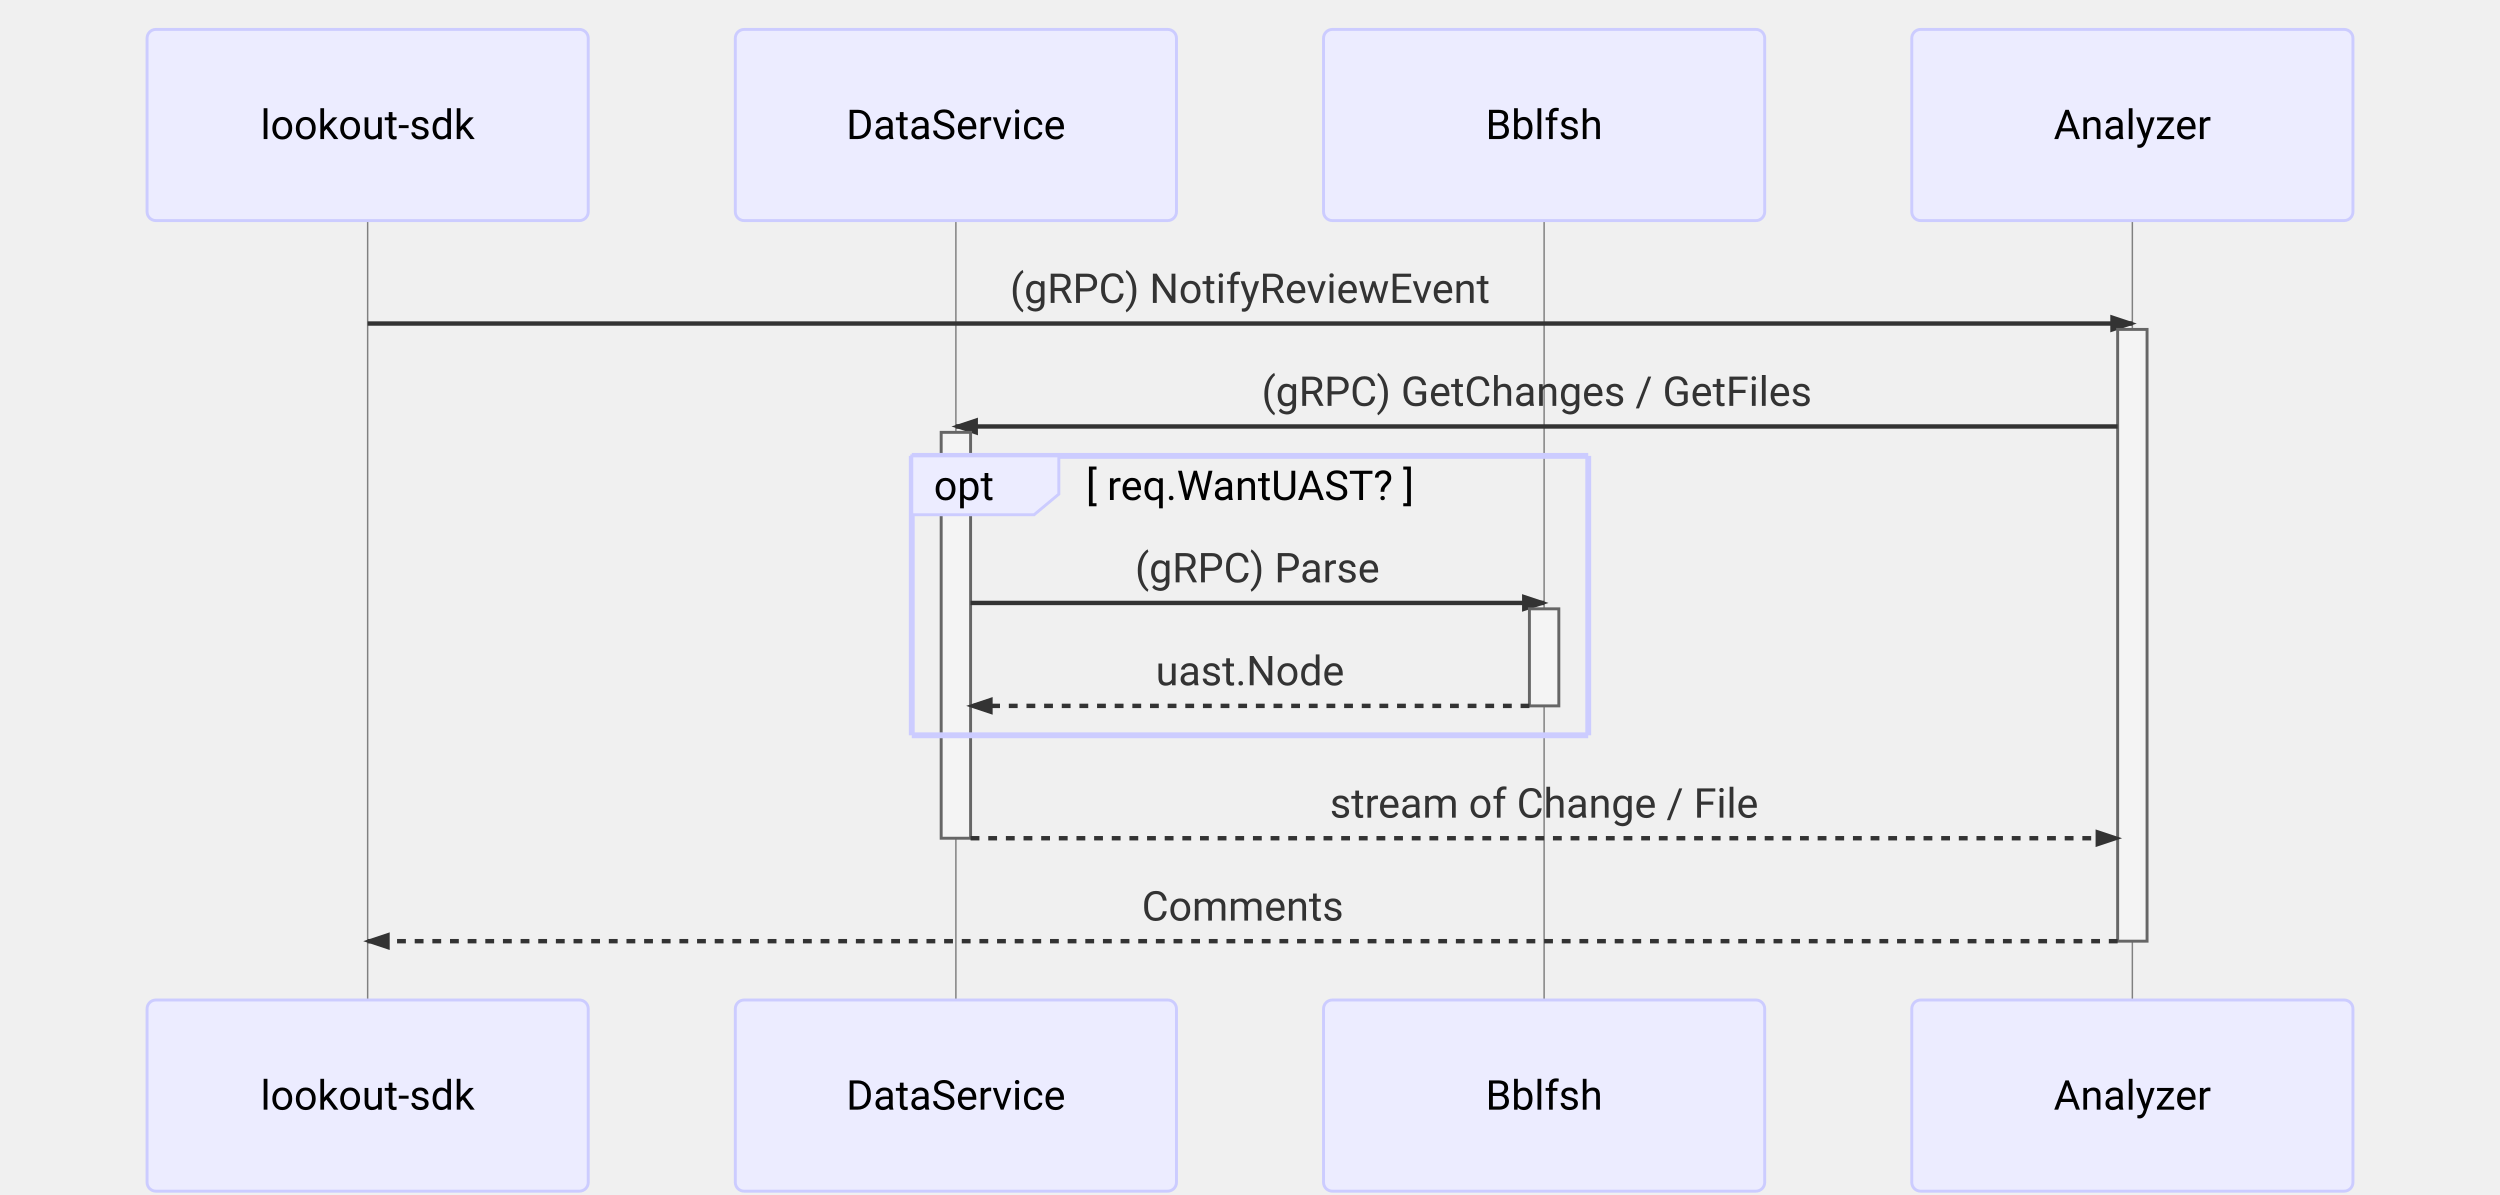
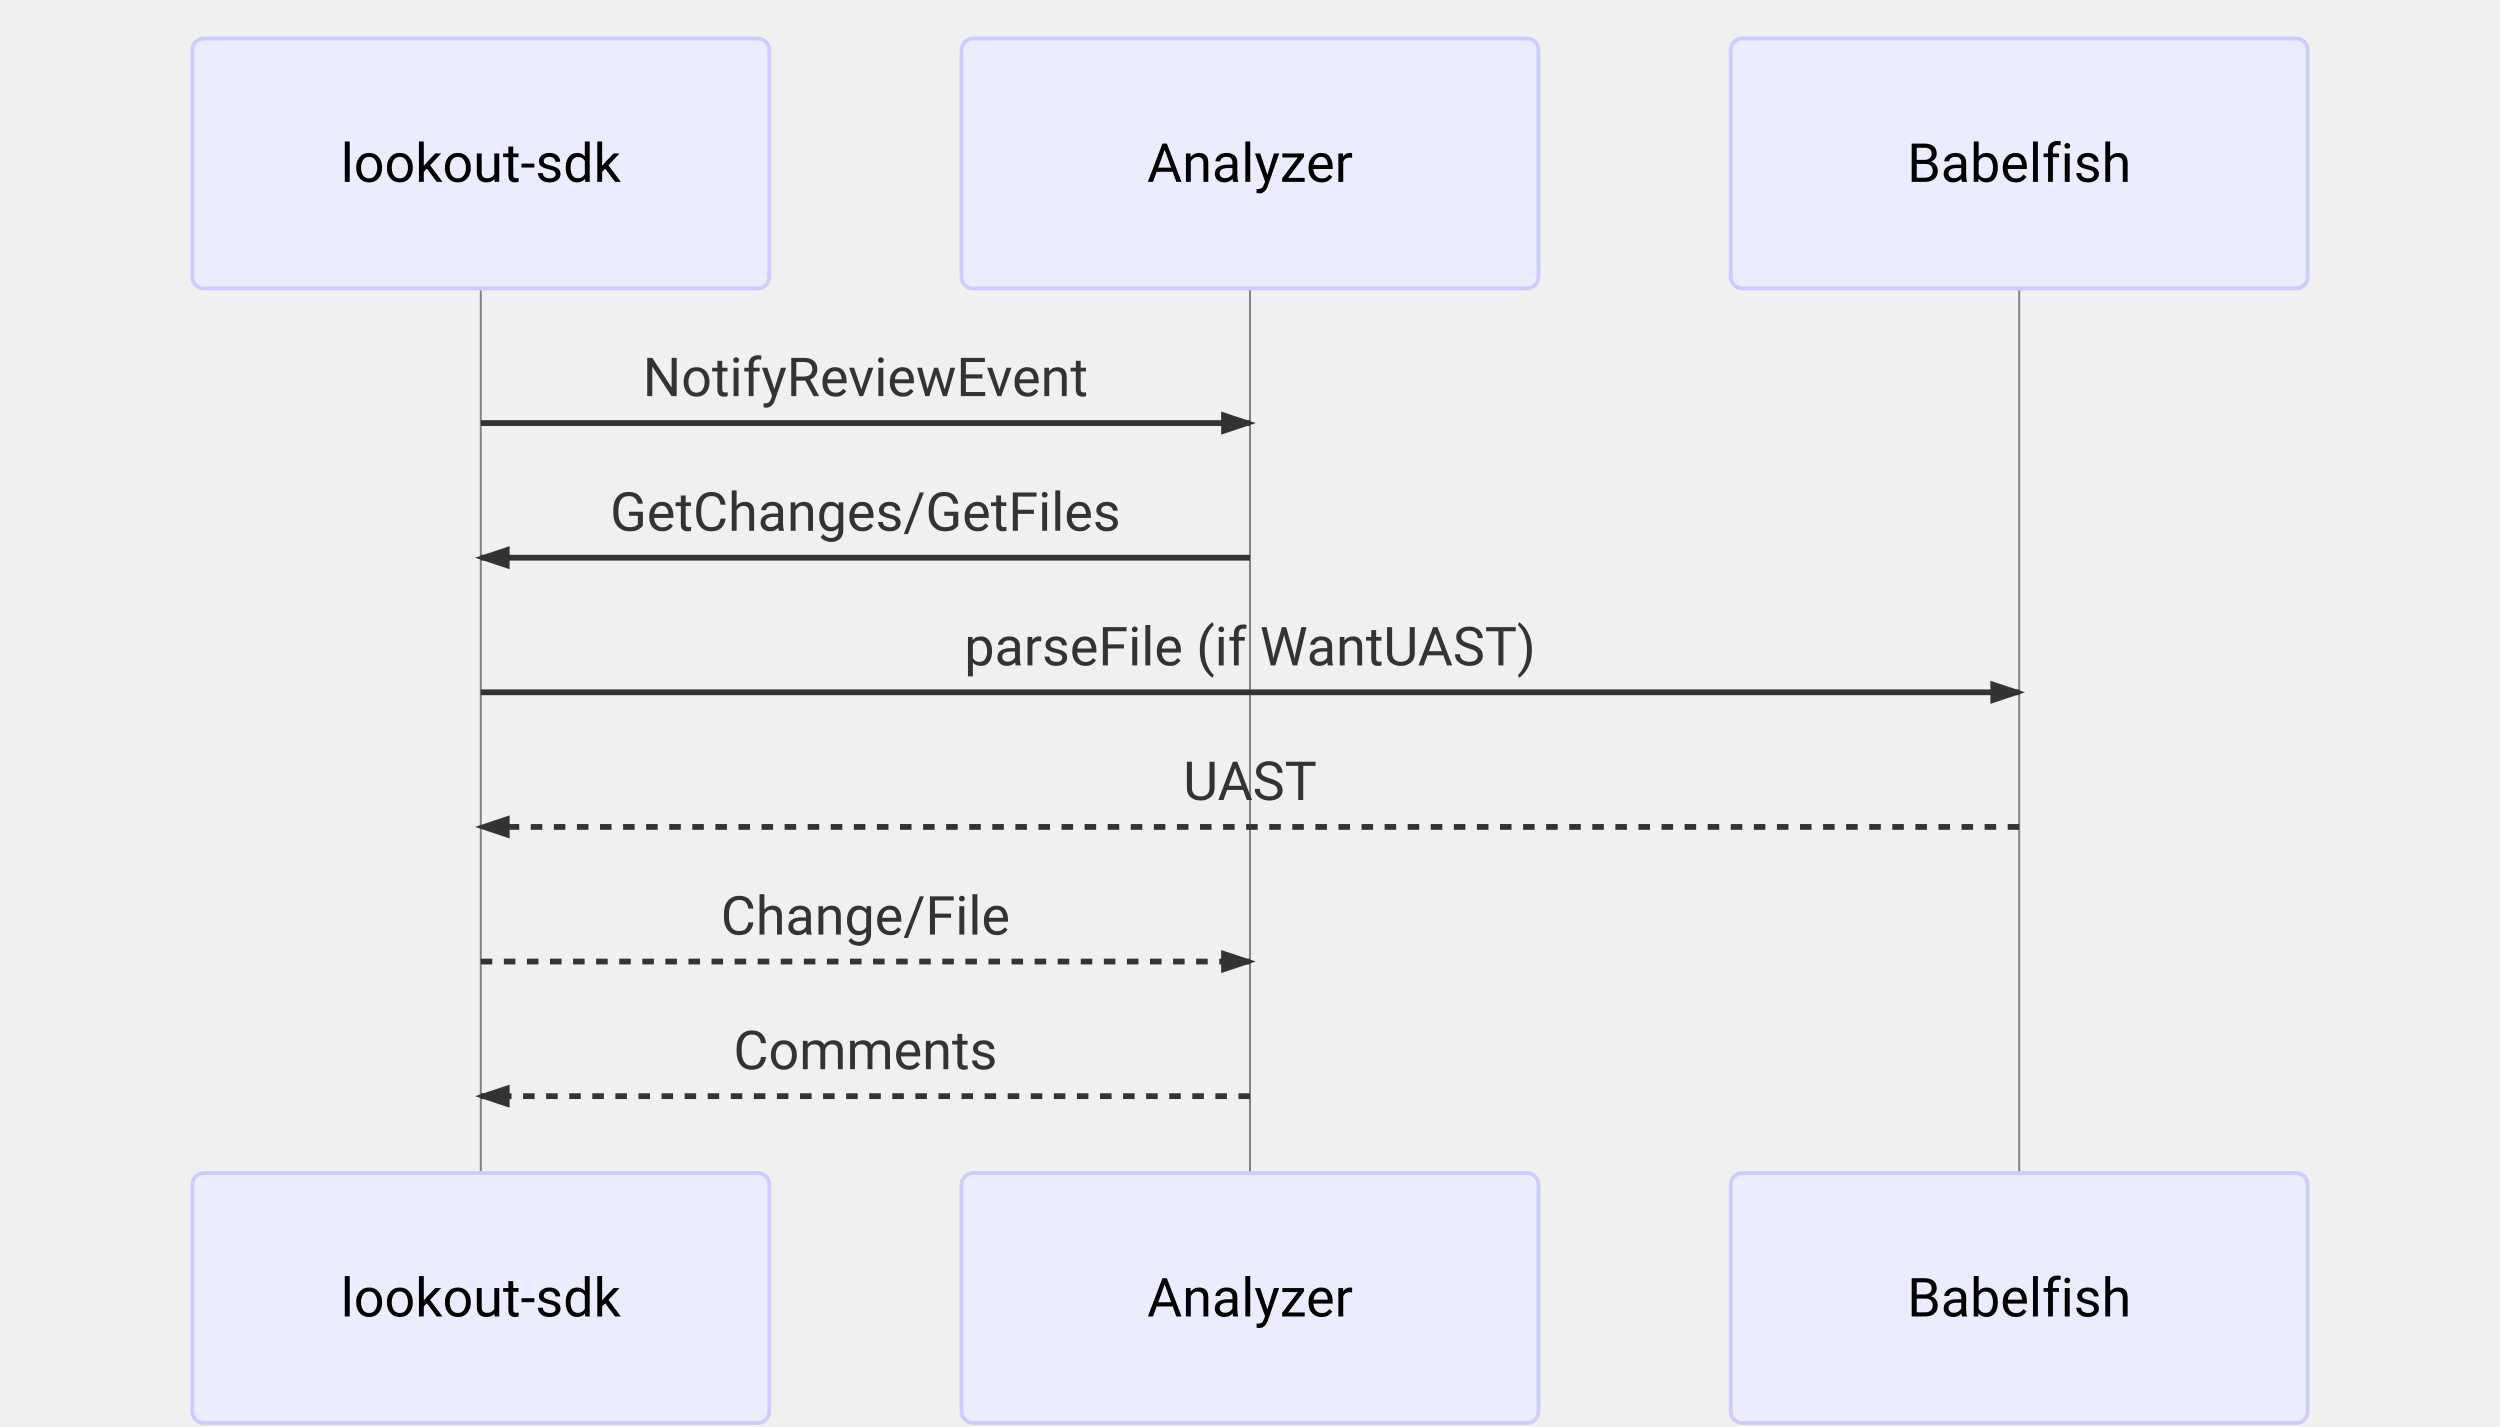
- <svg xmlns="http://www.w3.org/2000/svg" id="mermaid-1544019116084" width="100%" height="100%" style="max-width:850px;" viewBox="-50 -10 850 406">
+ <svg xmlns="http://www.w3.org/2000/svg" id="mermaid-1545257244450" width="100%" height="100%" style="max-width:650px;" viewBox="-50 -10 650 371">
  <style>


- #mermaid-1544019116084 .label {
+ #mermaid-1545257244450 .label {
  font-family: 'trebuchet ms', verdana, arial;
  color: #333; }

- #mermaid-1544019116084 .node rect,
- #mermaid-1544019116084 .node circle,
- #mermaid-1544019116084 .node ellipse,
- #mermaid-1544019116084 .node polygon {
+ #mermaid-1545257244450 .node rect,
+ #mermaid-1545257244450 .node circle,
+ #mermaid-1545257244450 .node ellipse,
+ #mermaid-1545257244450 .node polygon {
  fill: #ECECFF;
  stroke: #9370DB;
  stroke-width: 1px; }

- #mermaid-1544019116084 .node.clickable {
+ #mermaid-1545257244450 .node.clickable {
  cursor: pointer; }

- #mermaid-1544019116084 .arrowheadPath {
+ #mermaid-1545257244450 .arrowheadPath {
  fill: #333333; }

- #mermaid-1544019116084 .edgePath .path {
+ #mermaid-1545257244450 .edgePath .path {
  stroke: #333333;
  stroke-width: 1.5px; }

- #mermaid-1544019116084 .edgeLabel {
+ #mermaid-1545257244450 .edgeLabel {
  background-color: #e8e8e8; }

- #mermaid-1544019116084 .cluster rect {
+ #mermaid-1545257244450 .cluster rect {
  fill: #ffffde !important;
  stroke: #aaaa33 !important;
  stroke-width: 1px !important; }

- #mermaid-1544019116084 .cluster text {
-   fill: #333; }
- 
- #mermaid-1544019116084 div.mermaidTooltip {
+ #mermaid-1545257244450 .cluster text {
+   fill: #333; }
+ 
+ #mermaid-1545257244450 div.mermaidTooltip {
  position: absolute;
  text-align: center;
  max-width: 200px;
  padding: 2px;
  font-family: 'trebuchet ms', verdana, arial;
  font-size: 12px;
  background: #ffffde;
  border: 1px solid #aaaa33;
  border-radius: 2px;
  pointer-events: none;
  z-index: 100; }

- #mermaid-1544019116084 .actor {
+ #mermaid-1545257244450 .actor {
  stroke: #CCCCFF;
  fill: #ECECFF; }

- #mermaid-1544019116084 text.actor {
+ #mermaid-1545257244450 text.actor {
  fill: black;
  stroke: none; }

- #mermaid-1544019116084 .actor-line {
+ #mermaid-1545257244450 .actor-line {
  stroke: grey; }

- #mermaid-1544019116084 .messageLine0 {
+ #mermaid-1545257244450 .messageLine0 {
  stroke-width: 1.5;
  stroke-dasharray: '2 2';
  marker-end: 'url(#arrowhead)';
  stroke: #333; }

- #mermaid-1544019116084 .messageLine1 {
+ #mermaid-1545257244450 .messageLine1 {
  stroke-width: 1.5;
  stroke-dasharray: '2 2';
  stroke: #333; }

- #mermaid-1544019116084 #arrowhead {
-   fill: #333; }
- 
- #mermaid-1544019116084 #crosshead path {
+ #mermaid-1545257244450 #arrowhead {
+   fill: #333; }
+ 
+ #mermaid-1545257244450 #crosshead path {
  fill: #333 !important;
  stroke: #333 !important; }

- #mermaid-1544019116084 .messageText {
+ #mermaid-1545257244450 .messageText {
  fill: #333;
  stroke: none; }

- #mermaid-1544019116084 .labelBox {
+ #mermaid-1545257244450 .labelBox {
  stroke: #CCCCFF;
  fill: #ECECFF; }

- #mermaid-1544019116084 .labelText {
+ #mermaid-1545257244450 .labelText {
  fill: black;
  stroke: none; }

- #mermaid-1544019116084 .loopText {
+ #mermaid-1545257244450 .loopText {
  fill: black;
  stroke: none; }

- #mermaid-1544019116084 .loopLine {
+ #mermaid-1545257244450 .loopLine {
  stroke-width: 2;
  stroke-dasharray: '2 2';
  marker-end: 'url(#arrowhead)';
  stroke: #CCCCFF; }

- #mermaid-1544019116084 .note {
+ #mermaid-1545257244450 .note {
  stroke: #aaaa33;
  fill: #fff5ad; }

- #mermaid-1544019116084 .noteText {
+ #mermaid-1545257244450 .noteText {
  fill: black;
  stroke: none;
  font-family: 'trebuchet ms', verdana, arial;
  font-size: 14px; }


- #mermaid-1544019116084 .section {
+ #mermaid-1545257244450 .section {
  stroke: none;
  opacity: 0.2; }

- #mermaid-1544019116084 .section0 {
+ #mermaid-1545257244450 .section0 {
  fill: rgba(102, 102, 255, 0.49); }

- #mermaid-1544019116084 .section2 {
+ #mermaid-1545257244450 .section2 {
  fill: #fff400; }

- #mermaid-1544019116084 .section1,
- #mermaid-1544019116084 .section3 {
+ #mermaid-1545257244450 .section1,
+ #mermaid-1545257244450 .section3 {
  fill: white;
  opacity: 0.2; }

- #mermaid-1544019116084 .sectionTitle0 {
-   fill: #333; }
- 
- #mermaid-1544019116084 .sectionTitle1 {
-   fill: #333; }
- 
- #mermaid-1544019116084 .sectionTitle2 {
-   fill: #333; }
- 
- #mermaid-1544019116084 .sectionTitle3 {
-   fill: #333; }
- 
- #mermaid-1544019116084 .sectionTitle {
+ #mermaid-1545257244450 .sectionTitle0 {
+   fill: #333; }
+ 
+ #mermaid-1545257244450 .sectionTitle1 {
+   fill: #333; }
+ 
+ #mermaid-1545257244450 .sectionTitle2 {
+   fill: #333; }
+ 
+ #mermaid-1545257244450 .sectionTitle3 {
+   fill: #333; }
+ 
+ #mermaid-1545257244450 .sectionTitle {
  text-anchor: start;
  font-size: 11px;
  text-height: 14px; }


- #mermaid-1544019116084 .grid .tick {
+ #mermaid-1545257244450 .grid .tick {
  stroke: lightgrey;
  opacity: 0.3;
  shape-rendering: crispEdges; }

- #mermaid-1544019116084 .grid path {
+ #mermaid-1545257244450 .grid path {
  stroke-width: 0; }


- #mermaid-1544019116084 .today {
+ #mermaid-1545257244450 .today {
  fill: none;
  stroke: red;
  stroke-width: 2px; }



- #mermaid-1544019116084 .task {
+ #mermaid-1545257244450 .task {
  stroke-width: 2; }

- #mermaid-1544019116084 .taskText {
+ #mermaid-1545257244450 .taskText {
  text-anchor: middle;
  font-size: 11px; }

- #mermaid-1544019116084 .taskTextOutsideRight {
+ #mermaid-1545257244450 .taskTextOutsideRight {
  fill: black;
  text-anchor: start;
  font-size: 11px; }

- #mermaid-1544019116084 .taskTextOutsideLeft {
+ #mermaid-1545257244450 .taskTextOutsideLeft {
  fill: black;
  text-anchor: end;
  font-size: 11px; }


- #mermaid-1544019116084 .taskText0,
- #mermaid-1544019116084 .taskText1,
- #mermaid-1544019116084 .taskText2,
- #mermaid-1544019116084 .taskText3 {
+ #mermaid-1545257244450 .taskText0,
+ #mermaid-1545257244450 .taskText1,
+ #mermaid-1545257244450 .taskText2,
+ #mermaid-1545257244450 .taskText3 {
  fill: white; }

- #mermaid-1544019116084 .task0,
- #mermaid-1544019116084 .task1,
- #mermaid-1544019116084 .task2,
- #mermaid-1544019116084 .task3 {
+ #mermaid-1545257244450 .task0,
+ #mermaid-1545257244450 .task1,
+ #mermaid-1545257244450 .task2,
+ #mermaid-1545257244450 .task3 {
  fill: #8a90dd;
  stroke: #534fbc; }

- #mermaid-1544019116084 .taskTextOutside0,
- #mermaid-1544019116084 .taskTextOutside2 {
+ #mermaid-1545257244450 .taskTextOutside0,
+ #mermaid-1545257244450 .taskTextOutside2 {
  fill: black; }

- #mermaid-1544019116084 .taskTextOutside1,
- #mermaid-1544019116084 .taskTextOutside3 {
+ #mermaid-1545257244450 .taskTextOutside1,
+ #mermaid-1545257244450 .taskTextOutside3 {
  fill: black; }


- #mermaid-1544019116084 .active0,
- #mermaid-1544019116084 .active1,
- #mermaid-1544019116084 .active2,
- #mermaid-1544019116084 .active3 {
+ #mermaid-1545257244450 .active0,
+ #mermaid-1545257244450 .active1,
+ #mermaid-1545257244450 .active2,
+ #mermaid-1545257244450 .active3 {
  fill: #bfc7ff;
  stroke: #534fbc; }

- #mermaid-1544019116084 .activeText0,
- #mermaid-1544019116084 .activeText1,
- #mermaid-1544019116084 .activeText2,
- #mermaid-1544019116084 .activeText3 {
+ #mermaid-1545257244450 .activeText0,
+ #mermaid-1545257244450 .activeText1,
+ #mermaid-1545257244450 .activeText2,
+ #mermaid-1545257244450 .activeText3 {
  fill: black !important; }


- #mermaid-1544019116084 .done0,
- #mermaid-1544019116084 .done1,
- #mermaid-1544019116084 .done2,
- #mermaid-1544019116084 .done3 {
+ #mermaid-1545257244450 .done0,
+ #mermaid-1545257244450 .done1,
+ #mermaid-1545257244450 .done2,
+ #mermaid-1545257244450 .done3 {
  stroke: grey;
  fill: lightgrey;
  stroke-width: 2; }

- #mermaid-1544019116084 .doneText0,
- #mermaid-1544019116084 .doneText1,
- #mermaid-1544019116084 .doneText2,
- #mermaid-1544019116084 .doneText3 {
+ #mermaid-1545257244450 .doneText0,
+ #mermaid-1545257244450 .doneText1,
+ #mermaid-1545257244450 .doneText2,
+ #mermaid-1545257244450 .doneText3 {
  fill: black !important; }


- #mermaid-1544019116084 .crit0,
- #mermaid-1544019116084 .crit1,
- #mermaid-1544019116084 .crit2,
- #mermaid-1544019116084 .crit3 {
+ #mermaid-1545257244450 .crit0,
+ #mermaid-1545257244450 .crit1,
+ #mermaid-1545257244450 .crit2,
+ #mermaid-1545257244450 .crit3 {
  stroke: #ff8888;
  fill: red;
  stroke-width: 2; }

- #mermaid-1544019116084 .activeCrit0,
- #mermaid-1544019116084 .activeCrit1,
- #mermaid-1544019116084 .activeCrit2,
- #mermaid-1544019116084 .activeCrit3 {
+ #mermaid-1545257244450 .activeCrit0,
+ #mermaid-1545257244450 .activeCrit1,
+ #mermaid-1545257244450 .activeCrit2,
+ #mermaid-1545257244450 .activeCrit3 {
  stroke: #ff8888;
  fill: #bfc7ff;
  stroke-width: 2; }

- #mermaid-1544019116084 .doneCrit0,
- #mermaid-1544019116084 .doneCrit1,
- #mermaid-1544019116084 .doneCrit2,
- #mermaid-1544019116084 .doneCrit3 {
+ #mermaid-1545257244450 .doneCrit0,
+ #mermaid-1545257244450 .doneCrit1,
+ #mermaid-1545257244450 .doneCrit2,
+ #mermaid-1545257244450 .doneCrit3 {
  stroke: #ff8888;
  fill: lightgrey;
  stroke-width: 2;
  cursor: pointer;
  shape-rendering: crispEdges; }

- #mermaid-1544019116084 .doneCritText0,
- #mermaid-1544019116084 .doneCritText1,
- #mermaid-1544019116084 .doneCritText2,
- #mermaid-1544019116084 .doneCritText3 {
+ #mermaid-1545257244450 .doneCritText0,
+ #mermaid-1545257244450 .doneCritText1,
+ #mermaid-1545257244450 .doneCritText2,
+ #mermaid-1545257244450 .doneCritText3 {
  fill: black !important; }

- #mermaid-1544019116084 .activeCritText0,
- #mermaid-1544019116084 .activeCritText1,
- #mermaid-1544019116084 .activeCritText2,
- #mermaid-1544019116084 .activeCritText3 {
+ #mermaid-1545257244450 .activeCritText0,
+ #mermaid-1545257244450 .activeCritText1,
+ #mermaid-1545257244450 .activeCritText2,
+ #mermaid-1545257244450 .activeCritText3 {
  fill: black !important; }

- #mermaid-1544019116084 .titleText {
+ #mermaid-1545257244450 .titleText {
  text-anchor: middle;
  font-size: 18px;
  fill: black; }

- #mermaid-1544019116084 g.classGroup text {
+ #mermaid-1545257244450 g.classGroup text {
  fill: #9370DB;
  stroke: none;
  font-family: 'trebuchet ms', verdana, arial;
  font-size: 10px; }

- #mermaid-1544019116084 g.classGroup rect {
+ #mermaid-1545257244450 g.classGroup rect {
  fill: #ECECFF;
  stroke: #9370DB; }

- #mermaid-1544019116084 g.classGroup line {
-   stroke: #9370DB;
-   stroke-width: 1; }
- 
- #mermaid-1544019116084 .classLabel .box {
+ #mermaid-1545257244450 g.classGroup line {
+   stroke: #9370DB;
+   stroke-width: 1; }
+ 
+ #mermaid-1545257244450 .classLabel .box {
  stroke: none;
  stroke-width: 0;
  fill: #ECECFF;
  opacity: 0.5; }

- #mermaid-1544019116084 .classLabel .label {
+ #mermaid-1545257244450 .classLabel .label {
  fill: #9370DB;
  font-size: 10px; }

- #mermaid-1544019116084 .relation {
+ #mermaid-1545257244450 .relation {
  stroke: #9370DB;
  stroke-width: 1;
  fill: none; }

- #mermaid-1544019116084 #compositionStart {
-   fill: #9370DB;
-   stroke: #9370DB;
-   stroke-width: 1; }
- 
- #mermaid-1544019116084 #compositionEnd {
-   fill: #9370DB;
-   stroke: #9370DB;
-   stroke-width: 1; }
- 
- #mermaid-1544019116084 #aggregationStart {
+ #mermaid-1545257244450 #compositionStart {
+   fill: #9370DB;
+   stroke: #9370DB;
+   stroke-width: 1; }
+ 
+ #mermaid-1545257244450 #compositionEnd {
+   fill: #9370DB;
+   stroke: #9370DB;
+   stroke-width: 1; }
+ 
+ #mermaid-1545257244450 #aggregationStart {
  fill: #ECECFF;
  stroke: #9370DB;
  stroke-width: 1; }

- #mermaid-1544019116084 #aggregationEnd {
+ #mermaid-1545257244450 #aggregationEnd {
  fill: #ECECFF;
  stroke: #9370DB;
  stroke-width: 1; }

- #mermaid-1544019116084 #dependencyStart {
-   fill: #9370DB;
-   stroke: #9370DB;
-   stroke-width: 1; }
- 
- #mermaid-1544019116084 #dependencyEnd {
-   fill: #9370DB;
-   stroke: #9370DB;
-   stroke-width: 1; }
- 
- #mermaid-1544019116084 #extensionStart {
-   fill: #9370DB;
-   stroke: #9370DB;
-   stroke-width: 1; }
- 
- #mermaid-1544019116084 #extensionEnd {
-   fill: #9370DB;
-   stroke: #9370DB;
-   stroke-width: 1; }
- 
- #mermaid-1544019116084 .commit-id,
- #mermaid-1544019116084 .commit-msg,
- #mermaid-1544019116084 .branch-label {
+ #mermaid-1545257244450 #dependencyStart {
+   fill: #9370DB;
+   stroke: #9370DB;
+   stroke-width: 1; }
+ 
+ #mermaid-1545257244450 #dependencyEnd {
+   fill: #9370DB;
+   stroke: #9370DB;
+   stroke-width: 1; }
+ 
+ #mermaid-1545257244450 #extensionStart {
+   fill: #9370DB;
+   stroke: #9370DB;
+   stroke-width: 1; }
+ 
+ #mermaid-1545257244450 #extensionEnd {
+   fill: #9370DB;
+   stroke: #9370DB;
+   stroke-width: 1; }
+ 
+ #mermaid-1545257244450 .commit-id,
+ #mermaid-1545257244450 .commit-msg,
+ #mermaid-1545257244450 .branch-label {
  fill: lightgrey;
  color: lightgrey; }
</style>
-   <style>#mermaid-1544019116084 {
+   <style>#mermaid-1545257244450 {
    color: rgba(0, 0, 0, 0.65);
    font: normal normal 400 normal 14px / 21px "Monospaced Number", "Chinese Quote", -apple-system, BlinkMacSystemFont, "Segoe UI", Roboto, "PingFang SC", "Hiragino Sans GB", "Microsoft YaHei", "Helvetica Neue", Helvetica, Arial, sans-serif;
  }</style>
  <g />
  <g>
-     <line id="actor109" x1="75" y1="5" x2="75" y2="395" class="actor-line" stroke-width="0.5px" stroke="#999" />
+     <line id="actor89" x1="75" y1="5" x2="75" y2="360" class="actor-line" stroke-width="0.5px" stroke="#999" />
    <rect x="0" y="0" fill="#eaeaea" stroke="#666" width="150" height="65" rx="3" ry="3" class="actor" />
    <text x="75" y="32.5" dominant-baseline="central" alignment-baseline="central" class="actor" style="text-anchor: middle;">
      <tspan x="75" dy="0">lookout-sdk</tspan>
    </text>
  </g>
  <g>
-     <line id="actor110" x1="275" y1="5" x2="275" y2="395" class="actor-line" stroke-width="0.5px" stroke="#999" />
+     <line id="actor90" x1="275" y1="5" x2="275" y2="360" class="actor-line" stroke-width="0.5px" stroke="#999" />
    <rect x="200" y="0" fill="#eaeaea" stroke="#666" width="150" height="65" rx="3" ry="3" class="actor" />
    <text x="275" y="32.5" dominant-baseline="central" alignment-baseline="central" class="actor" style="text-anchor: middle;">
-       <tspan x="275" dy="0">DataService</tspan>
-     </text>
-   </g>
-   <g>
-     <line id="actor111" x1="475" y1="5" x2="475" y2="395" class="actor-line" stroke-width="0.5px" stroke="#999" />
+       <tspan x="275" dy="0">Analyzer</tspan>
+     </text>
+   </g>
+   <g>
+     <line id="actor91" x1="475" y1="5" x2="475" y2="360" class="actor-line" stroke-width="0.5px" stroke="#999" />
    <rect x="400" y="0" fill="#eaeaea" stroke="#666" width="150" height="65" rx="3" ry="3" class="actor" />
    <text x="475" y="32.5" dominant-baseline="central" alignment-baseline="central" class="actor" style="text-anchor: middle;">
-       <tspan x="475" dy="0">Bblfsh</tspan>
-     </text>
-   </g>
-   <g>
-     <line id="actor112" x1="675" y1="5" x2="675" y2="395" class="actor-line" stroke-width="0.5px" stroke="#999" />
-     <rect x="600" y="0" fill="#eaeaea" stroke="#666" width="150" height="65" rx="3" ry="3" class="actor" />
-     <text x="675" y="32.5" dominant-baseline="central" alignment-baseline="central" class="actor" style="text-anchor: middle;">
-       <tspan x="675" dy="0">Analyzer</tspan>
+       <tspan x="475" dy="0">Babelfish</tspan>
    </text>
  </g>
  <defs>
    <marker id="arrowhead" refX="5" refY="2" markerWidth="6" markerHeight="4" orient="auto">
      <path d="M 0,0 V 4 L6,2 Z" />
    </marker>
  </defs>
  <defs>
    <marker id="crosshead" markerWidth="15" markerHeight="8" orient="auto" refX="16" refY="4">
      <path fill="black" stroke="#000000" stroke-width="1px" d="M 9,2 V 6 L16,4 Z" style="stroke-dasharray: 0, 0;" />
      <path fill="none" stroke="#000000" stroke-width="1px" d="M 0,1 L 6,7 M 6,1 L 0,7" style="stroke-dasharray: 0, 0;" />
    </marker>
  </defs>
  <g>
-     <text x="375" y="93" class="messageText" style="text-anchor: middle;">(gRPC) NotifyReviewEvent</text>
-     <line x1="75" y1="100" x2="675" y2="100" class="messageLine0" stroke-width="2" stroke="black" marker-end="url(#arrowhead)" style="fill: none;" />
-   </g>
-   <g>
-     <rect x="670" y="102" fill="#f4f4f4" stroke="#666" width="10" height="208" rx="0" ry="0" />
-   </g>
-   <g>
-     <text x="472.5" y="128" class="messageText" style="text-anchor: middle;">(gRPC) GetChanges / GetFiles</text>
-     <line x1="670" y1="135" x2="275" y2="135" class="messageLine0" stroke-width="2" stroke="black" marker-end="url(#arrowhead)" style="fill: none;" />
-   </g>
-   <g>
-     <rect x="270" y="137" fill="#f4f4f4" stroke="#666" width="10" height="138" rx="0" ry="0" />
-   </g>
-   <g>
-     <text x="377.5" y="188" class="messageText" style="text-anchor: middle;">(gRPC) Parse</text>
-     <line x1="280" y1="195" x2="475" y2="195" class="messageLine0" stroke-width="2" stroke="black" marker-end="url(#arrowhead)" style="fill: none;" />
-   </g>
-   <g>
-     <rect x="470" y="197" fill="#f4f4f4" stroke="#666" width="10" height="33" rx="0" ry="0" />
-   </g>
-   <g>
-     <text x="375" y="223" class="messageText" style="text-anchor: middle;">uast.Node</text>
-     <line x1="470" y1="230" x2="280" y2="230" class="messageLine1" stroke-width="2" stroke="black" marker-end="url(#arrowhead)" style="stroke-dasharray: 3, 3; fill: none;" />
-   </g>
-   <g>
-     <line x1="260" y1="145" x2="490" y2="145" class="loopLine" />
-     <line x1="490" y1="145" x2="490" y2="240" class="loopLine" />
-     <line x1="260" y1="240" x2="490" y2="240" class="loopLine" />
-     <line x1="260" y1="145" x2="260" y2="240" class="loopLine" />
-     <polygon points="260,145 310,145 310,158 301.6,165 260,165" class="labelBox" />
-     <text x="267.5" y="160" fill="black" class="labelText">
-       <tspan x="267.5" fill="black">opt</tspan>
-     </text>
-     <text x="375" y="160" fill="black" class="loopText" style="text-anchor: middle;">
-       <tspan x="375" fill="black">[ req.WantUAST? ]</tspan>
-     </text>
-   </g>
-   <g>
-     <text x="475" y="268" class="messageText" style="text-anchor: middle;">stream of Change / File</text>
-     <line x1="280" y1="275" x2="670" y2="275" class="messageLine1" stroke-width="2" stroke="black" marker-end="url(#arrowhead)" style="stroke-dasharray: 3, 3; fill: none;" />
-   </g>
-   <g>
-     <text x="372.5" y="303" class="messageText" style="text-anchor: middle;">Comments</text>
-     <line x1="670" y1="310" x2="75" y2="310" class="messageLine1" stroke-width="2" stroke="black" marker-end="url(#arrowhead)" style="stroke-dasharray: 3, 3; fill: none;" />
-   </g>
-   <g>
-     <rect x="0" y="330" fill="#eaeaea" stroke="#666" width="150" height="65" rx="3" ry="3" class="actor" />
-     <text x="75" y="362.5" dominant-baseline="central" alignment-baseline="central" class="actor" style="text-anchor: middle;">
+     <text x="175" y="93" class="messageText" style="text-anchor: middle;">NotifyReviewEvent</text>
+     <line x1="75" y1="100" x2="275" y2="100" class="messageLine0" stroke-width="2" stroke="black" marker-end="url(#arrowhead)" style="fill: none;" />
+   </g>
+   <g>
+     <text x="175" y="128" class="messageText" style="text-anchor: middle;">GetChanges/GetFiles</text>
+     <line x1="275" y1="135" x2="75" y2="135" class="messageLine0" stroke-width="2" stroke="black" marker-end="url(#arrowhead)" style="fill: none;" />
+   </g>
+   <g>
+     <text x="275" y="163" class="messageText" style="text-anchor: middle;">parseFile (if WantUAST)</text>
+     <line x1="75" y1="170" x2="475" y2="170" class="messageLine0" stroke-width="2" stroke="black" marker-end="url(#arrowhead)" style="fill: none;" />
+   </g>
+   <g>
+     <text x="275" y="198" class="messageText" style="text-anchor: middle;">UAST</text>
+     <line x1="475" y1="205" x2="75" y2="205" class="messageLine1" stroke-width="2" stroke="black" marker-end="url(#arrowhead)" style="stroke-dasharray: 3, 3; fill: none;" />
+   </g>
+   <g>
+     <text x="175" y="233" class="messageText" style="text-anchor: middle;">Change/File</text>
+     <line x1="75" y1="240" x2="275" y2="240" class="messageLine1" stroke-width="2" stroke="black" marker-end="url(#arrowhead)" style="stroke-dasharray: 3, 3; fill: none;" />
+   </g>
+   <g>
+     <text x="175" y="268" class="messageText" style="text-anchor: middle;">Comments</text>
+     <line x1="275" y1="275" x2="75" y2="275" class="messageLine1" stroke-width="2" stroke="black" marker-end="url(#arrowhead)" style="stroke-dasharray: 3, 3; fill: none;" />
+   </g>
+   <g>
+     <rect x="0" y="295" fill="#eaeaea" stroke="#666" width="150" height="65" rx="3" ry="3" class="actor" />
+     <text x="75" y="327.5" dominant-baseline="central" alignment-baseline="central" class="actor" style="text-anchor: middle;">
      <tspan x="75" dy="0">lookout-sdk</tspan>
    </text>
  </g>
  <g>
-     <rect x="200" y="330" fill="#eaeaea" stroke="#666" width="150" height="65" rx="3" ry="3" class="actor" />
-     <text x="275" y="362.5" dominant-baseline="central" alignment-baseline="central" class="actor" style="text-anchor: middle;">
-       <tspan x="275" dy="0">DataService</tspan>
-     </text>
-   </g>
-   <g>
-     <rect x="400" y="330" fill="#eaeaea" stroke="#666" width="150" height="65" rx="3" ry="3" class="actor" />
-     <text x="475" y="362.5" dominant-baseline="central" alignment-baseline="central" class="actor" style="text-anchor: middle;">
-       <tspan x="475" dy="0">Bblfsh</tspan>
-     </text>
-   </g>
-   <g>
-     <rect x="600" y="330" fill="#eaeaea" stroke="#666" width="150" height="65" rx="3" ry="3" class="actor" />
-     <text x="675" y="362.5" dominant-baseline="central" alignment-baseline="central" class="actor" style="text-anchor: middle;">
-       <tspan x="675" dy="0">Analyzer</tspan>
+     <rect x="200" y="295" fill="#eaeaea" stroke="#666" width="150" height="65" rx="3" ry="3" class="actor" />
+     <text x="275" y="327.5" dominant-baseline="central" alignment-baseline="central" class="actor" style="text-anchor: middle;">
+       <tspan x="275" dy="0">Analyzer</tspan>
+     </text>
+   </g>
+   <g>
+     <rect x="400" y="295" fill="#eaeaea" stroke="#666" width="150" height="65" rx="3" ry="3" class="actor" />
+     <text x="475" y="327.5" dominant-baseline="central" alignment-baseline="central" class="actor" style="text-anchor: middle;">
+       <tspan x="475" dy="0">Babelfish</tspan>
    </text>
  </g>
</svg>
